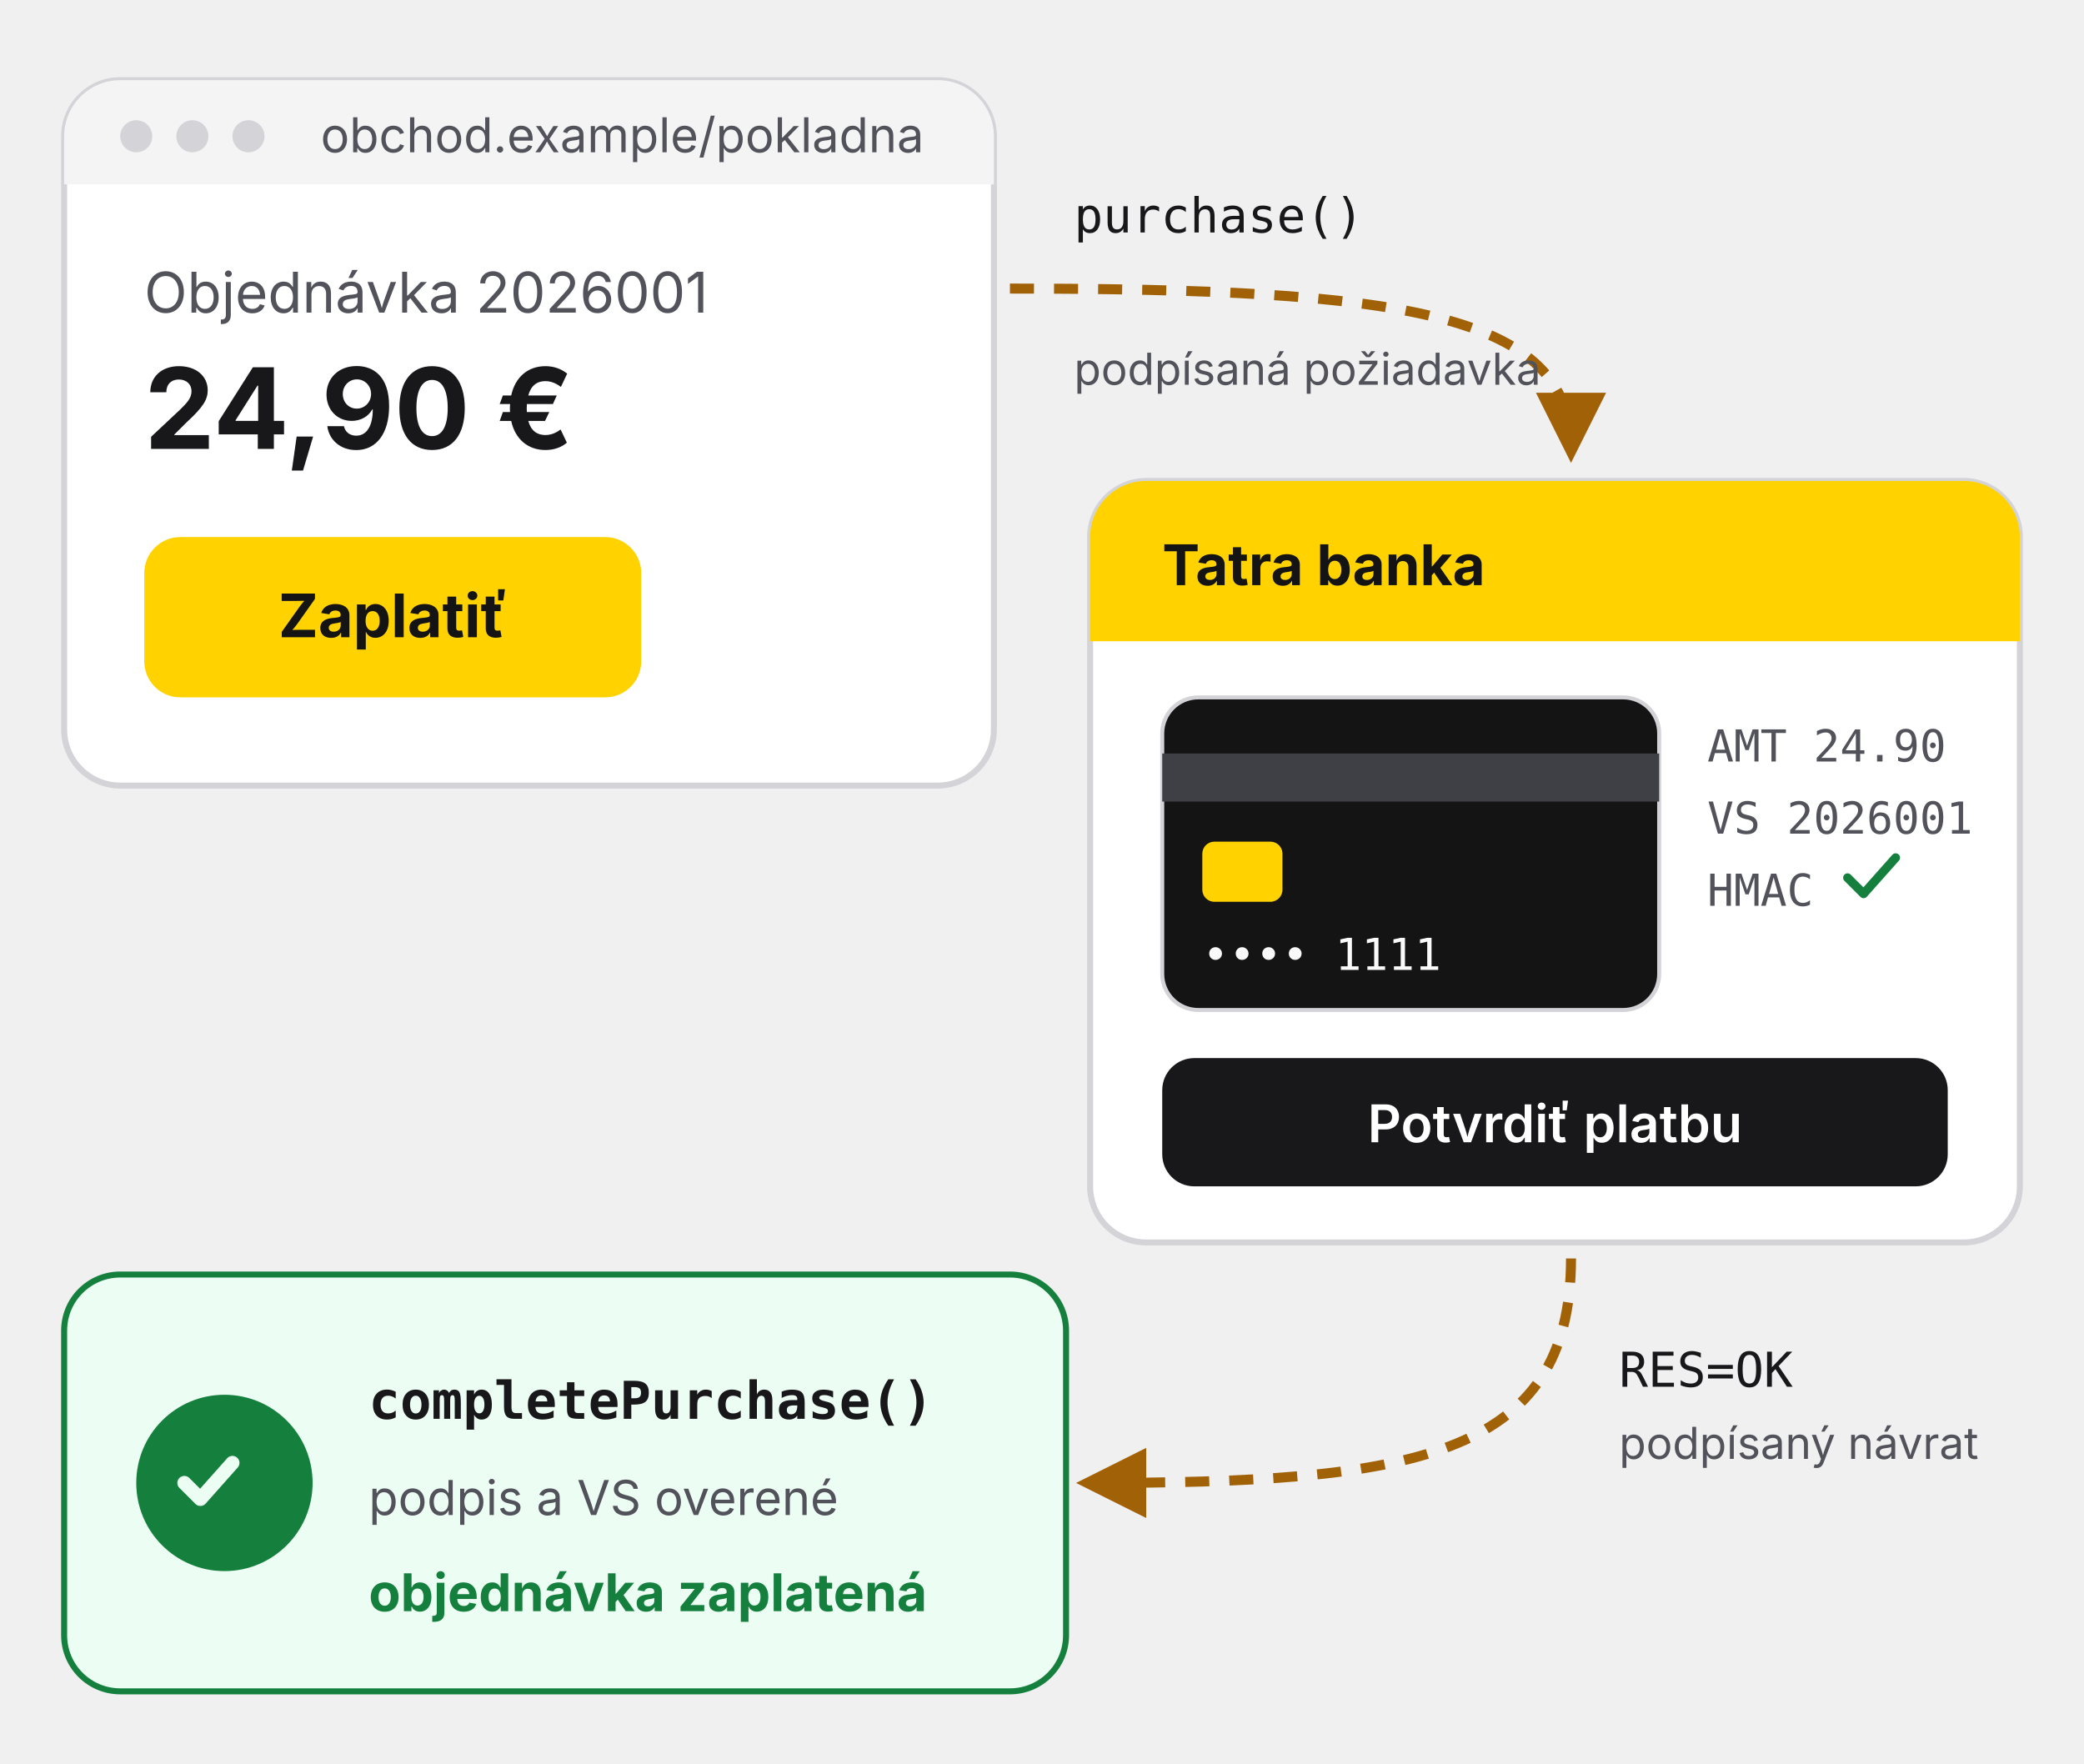
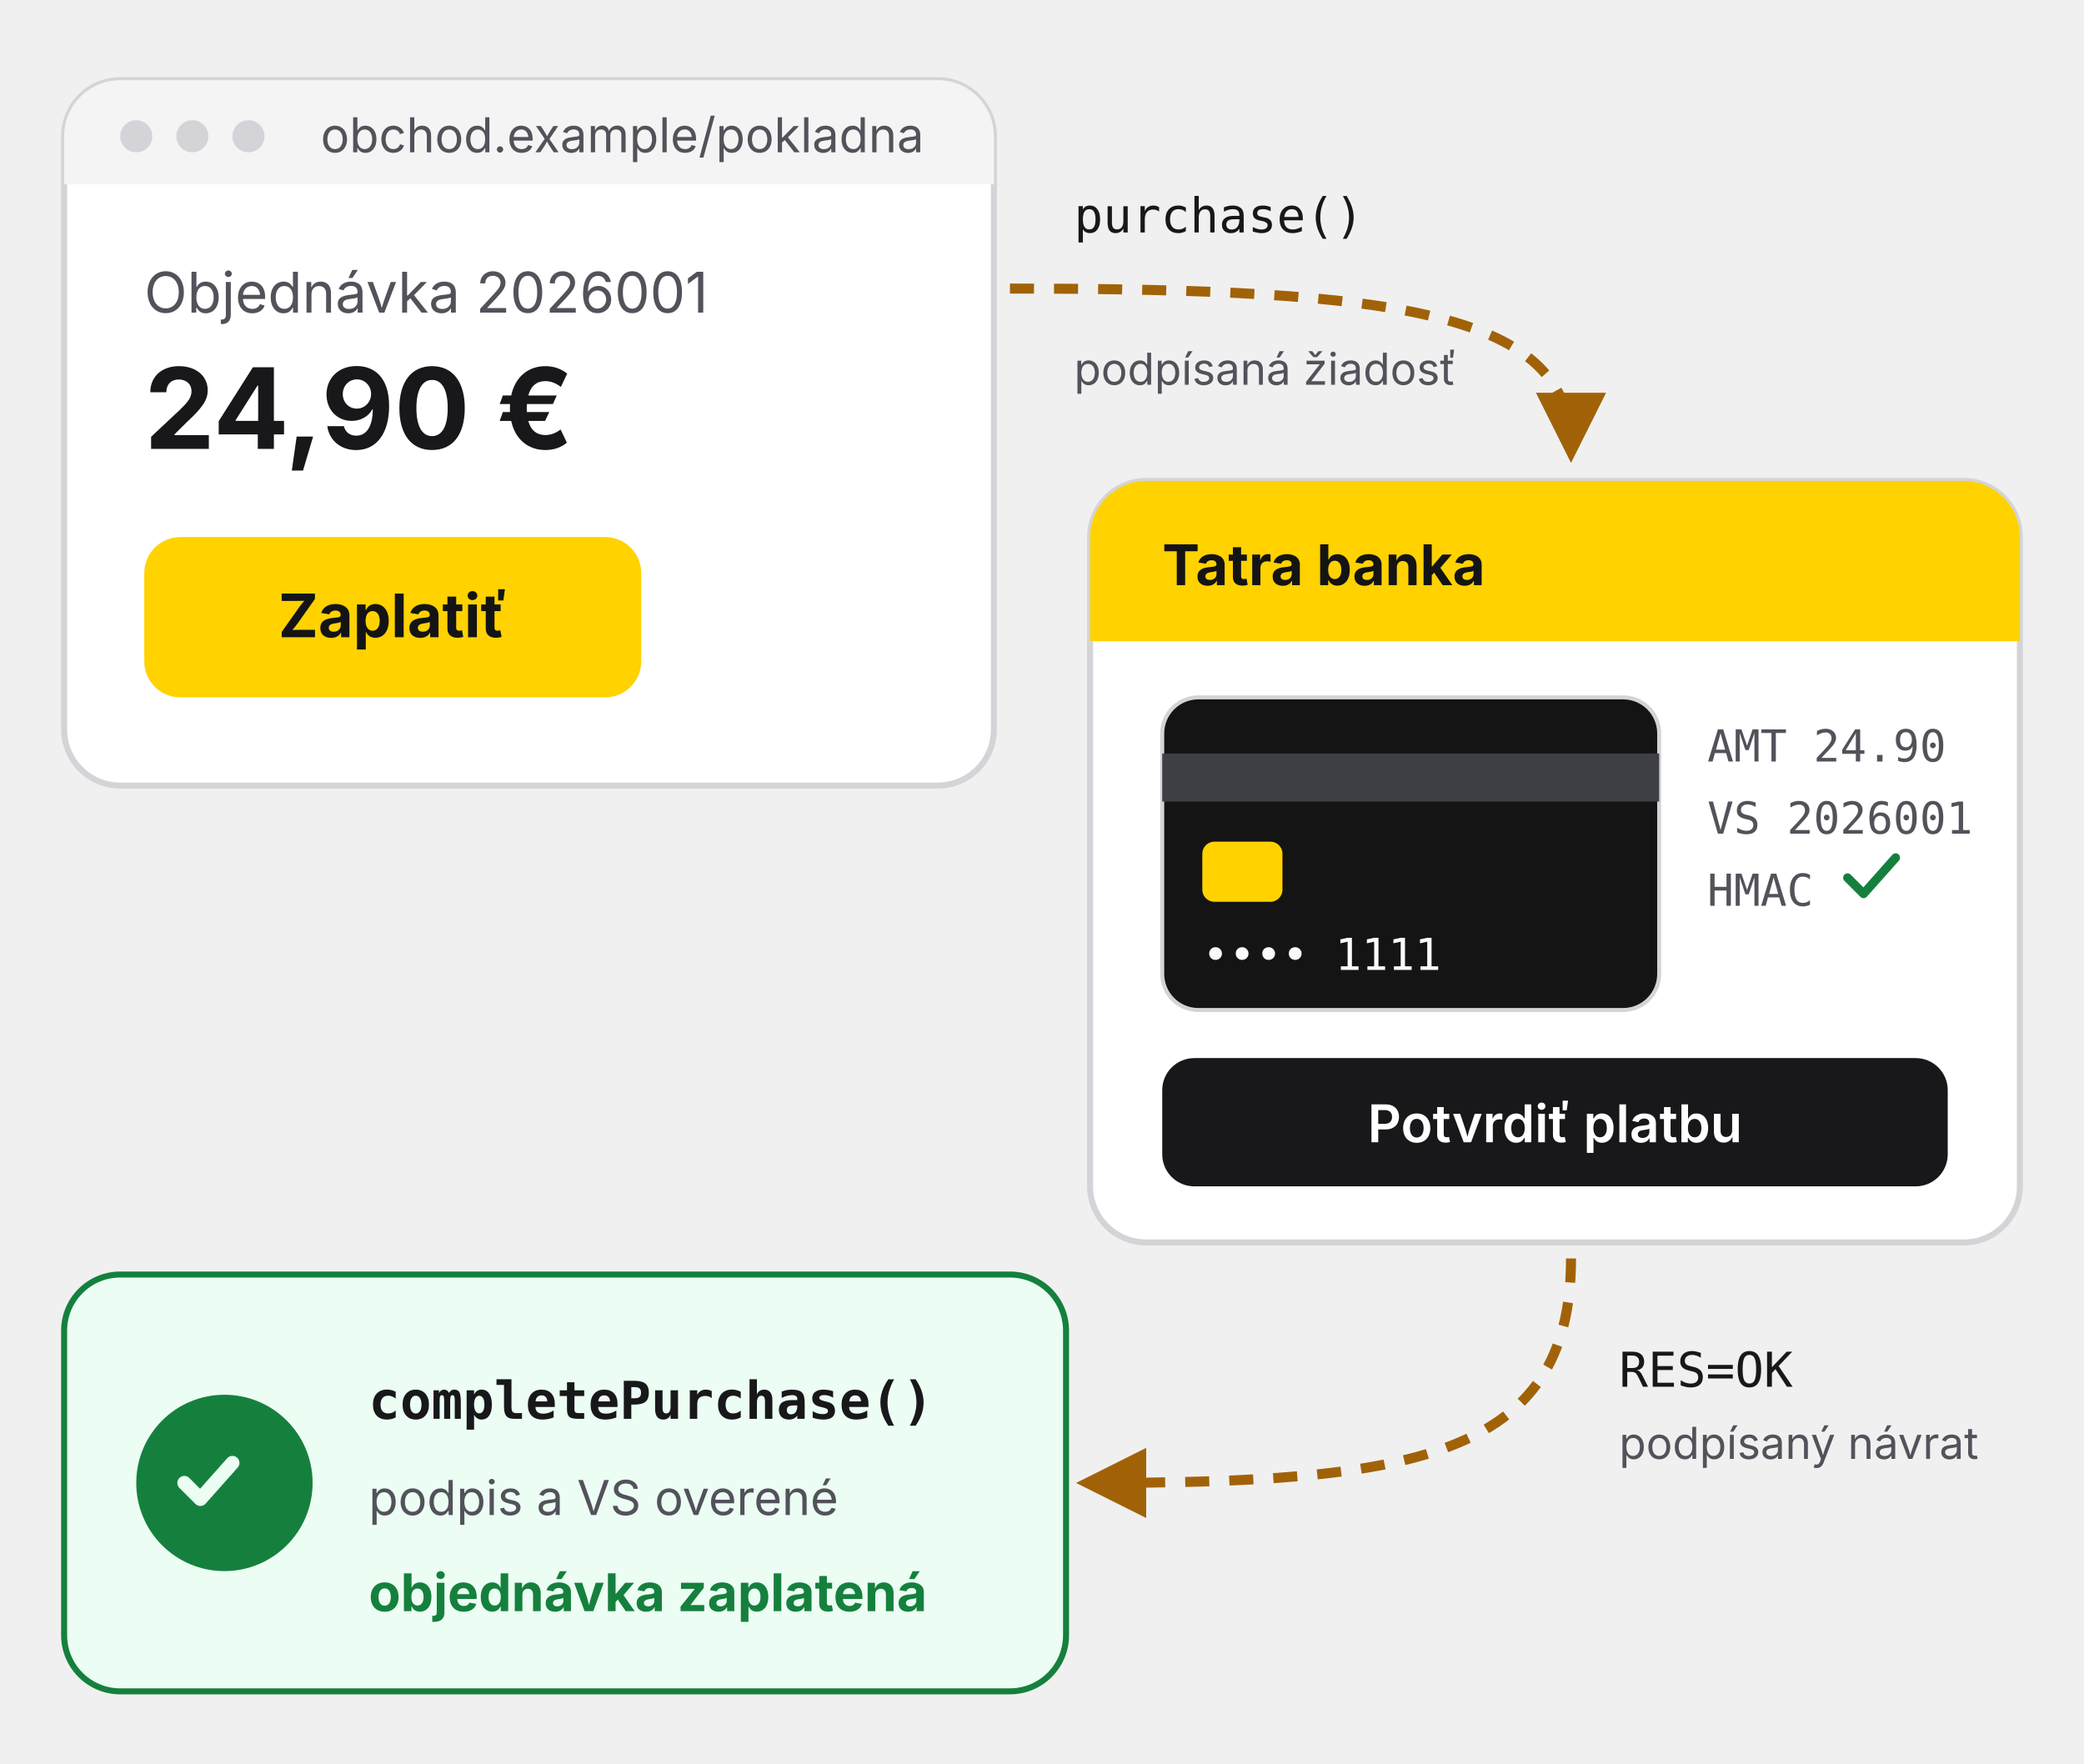
<svg xmlns="http://www.w3.org/2000/svg" viewBox="0 0 520 440" width="520" height="440" role="img" aria-labelledby="t d">
  <defs>
    <marker id="arrow" viewBox="0 0 10 10" refX="8" refY="5" markerWidth="7" markerHeight="7" orient="auto-start-reverse">
      <path d="M0 0L10 5L0 10z" fill="#a16207" />
    </marker>
  </defs>
  <rect x="16" y="20" width="232" height="176" rx="14" fill="#ffffff" stroke="#d4d4d8" stroke-width="1.5" />
  <path d="M16 34a14 14 0 0 1 14-14h204a14 14 0 0 1 14 14v12H16z" fill="#f4f4f5" />
  <circle cx="34" cy="34" r="4" fill="#d4d4d8" />
  <circle cx="48" cy="34" r="4" fill="#d4d4d8" />
  <circle cx="62" cy="34" r="4" fill="#d4d4d8" />
  <text x="80" y="38" font-family="Inter, ui-sans-serif, system-ui, -apple-system, 'Segoe UI', Roboto, sans-serif" font-size="12" fill="#52525b">obchod.example/pokladna</text>
  <text x="36" y="78" font-family="Inter, ui-sans-serif, system-ui, -apple-system, 'Segoe UI', Roboto, sans-serif" font-size="14" fill="#52525b">Objednávka 2026001</text>
  <text x="36" y="112" font-family="Inter, ui-sans-serif, system-ui, -apple-system, 'Segoe UI', Roboto, sans-serif" font-size="28" font-weight="700" fill="#18181b">24,90 €</text>
  <rect x="36" y="134" width="124" height="40" rx="9" fill="#ffd200" />
  <text x="98" y="159" font-family="Inter, ui-sans-serif, system-ui, -apple-system, 'Segoe UI', Roboto, sans-serif" font-size="15" font-weight="700" fill="#141414" text-anchor="middle">Zaplatiť</text>
  <path d="M252 72C350 72 392 78 392 112" fill="none" stroke="#a16207" stroke-width="2.5" stroke-dasharray="6 5" marker-end="url(#arrow)" />
  <text x="268" y="58" font-family="ui-monospace, SFMono-Regular, Menlo, Consolas, monospace" font-size="12" fill="#18181b">purchase()</text>
-   <text x="268" y="96" font-family="Inter, ui-sans-serif, system-ui, -apple-system, 'Segoe UI', Roboto, sans-serif" font-size="11" fill="#52525b">podpísaná požiadavka</text>
+   <text x="268" y="96" font-family="Inter, ui-sans-serif, system-ui, -apple-system, 'Segoe UI', Roboto, sans-serif" font-size="11" fill="#52525b">podpísaná žiadosť</text>
  <rect x="272" y="120" width="232" height="190" rx="14" fill="#ffffff" stroke="#d4d4d8" stroke-width="1.5" />
  <path d="M272 134a14 14 0 0 1 14-14h204a14 14 0 0 1 14 14v26H272z" fill="#ffd200" />
  <text x="290" y="146" font-family="Inter, ui-sans-serif, system-ui, -apple-system, 'Segoe UI', Roboto, sans-serif" font-size="14" font-weight="700" fill="#141414">Tatra banka</text>
  <rect x="290" y="174" width="124" height="78" rx="9" fill="#141414" stroke="#d4d4d8" stroke-width="1" />
  <rect x="290" y="188" width="124" height="12" fill="#3f3f46" />
  <rect x="300" y="210" width="20" height="15" rx="3" fill="#ffd200" />
  <text x="300" y="242" font-family="ui-monospace, SFMono-Regular, Menlo, Consolas, monospace" font-size="11" fill="#fafafa">•••• 1111</text>
  <text x="426" y="190" font-family="ui-monospace, SFMono-Regular, Menlo, Consolas, monospace" font-size="11" fill="#52525b">AMT 24.90</text>
  <text x="426" y="208" font-family="ui-monospace, SFMono-Regular, Menlo, Consolas, monospace" font-size="11" fill="#52525b">VS 2026001</text>
  <text x="426" y="226" font-family="ui-monospace, SFMono-Regular, Menlo, Consolas, monospace" font-size="11" fill="#52525b">HMAC</text>
  <path d="M461 219l4 4 8-9" fill="none" stroke="#15803d" stroke-width="2.2" stroke-linecap="round" stroke-linejoin="round" />
  <rect x="290" y="264" width="196" height="32" rx="8" fill="#18181b" />
  <text x="388" y="285" font-family="Inter, ui-sans-serif, system-ui, -apple-system, 'Segoe UI', Roboto, sans-serif" font-size="13" font-weight="600" fill="#ffffff" text-anchor="middle">Potvrdiť platbu</text>
  <path d="M392 314C392 364 352 370 272 370" fill="none" stroke="#a16207" stroke-width="2.5" stroke-dasharray="6 5" marker-end="url(#arrow)" />
  <text x="404" y="346" font-family="ui-monospace, SFMono-Regular, Menlo, Consolas, monospace" font-size="12" fill="#18181b">RES=OK</text>
  <text x="404" y="364" font-family="Inter, ui-sans-serif, system-ui, -apple-system, 'Segoe UI', Roboto, sans-serif" font-size="11" fill="#52525b">podpísaný návrat</text>
  <rect x="16" y="318" width="250" height="104" rx="14" fill="#ecfdf3" stroke="#15803d" stroke-width="1.5" />
  <circle cx="56" cy="370" r="22" fill="#15803d" />
  <path d="M46 370l4 4 8-9" fill="none" stroke="#ecfdf3" stroke-width="3.5" stroke-linecap="round" stroke-linejoin="round" />
  <text x="92" y="354" font-family="ui-monospace, SFMono-Regular, Menlo, Consolas, monospace" font-size="13" font-weight="700" fill="#18181b">completePurchase()</text>
  <text x="92" y="378" font-family="Inter, ui-sans-serif, system-ui, -apple-system, 'Segoe UI', Roboto, sans-serif" font-size="12" fill="#52525b">podpis a VS overené</text>
  <text x="92" y="402" font-family="Inter, ui-sans-serif, system-ui, -apple-system, 'Segoe UI', Roboto, sans-serif" font-size="13" font-weight="700" fill="#15803d">objednávka zaplatená</text>
</svg>
